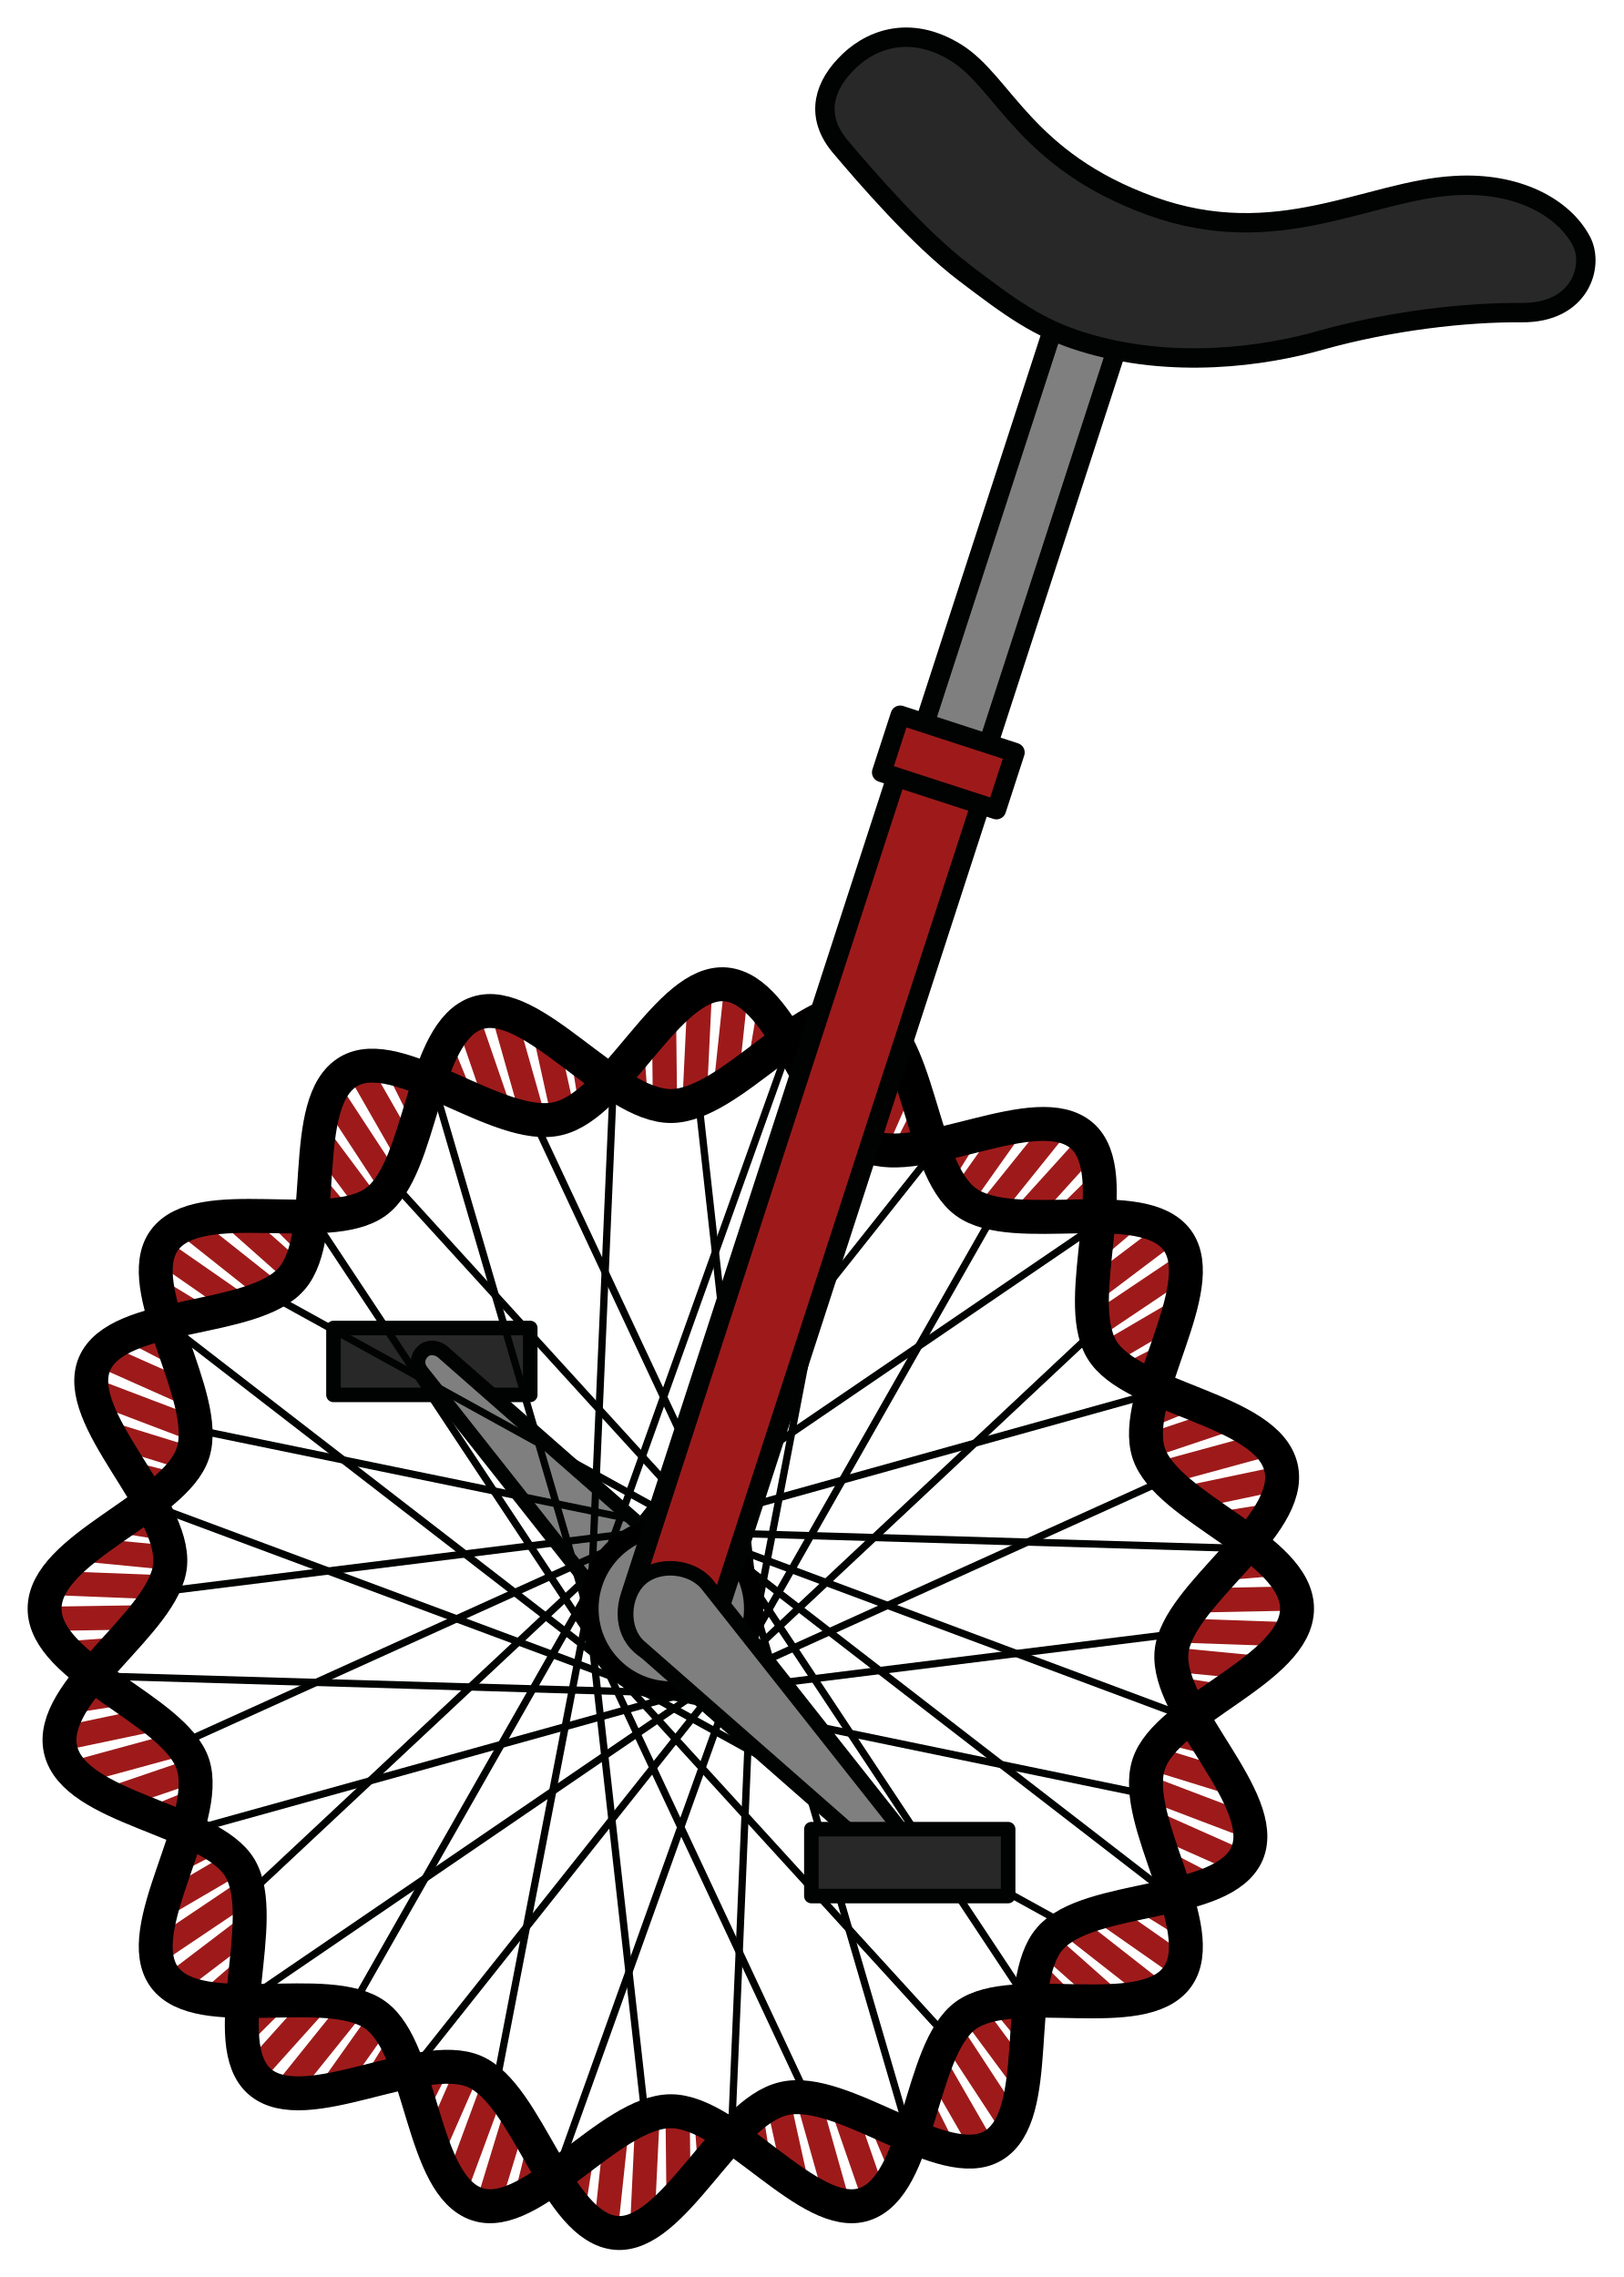
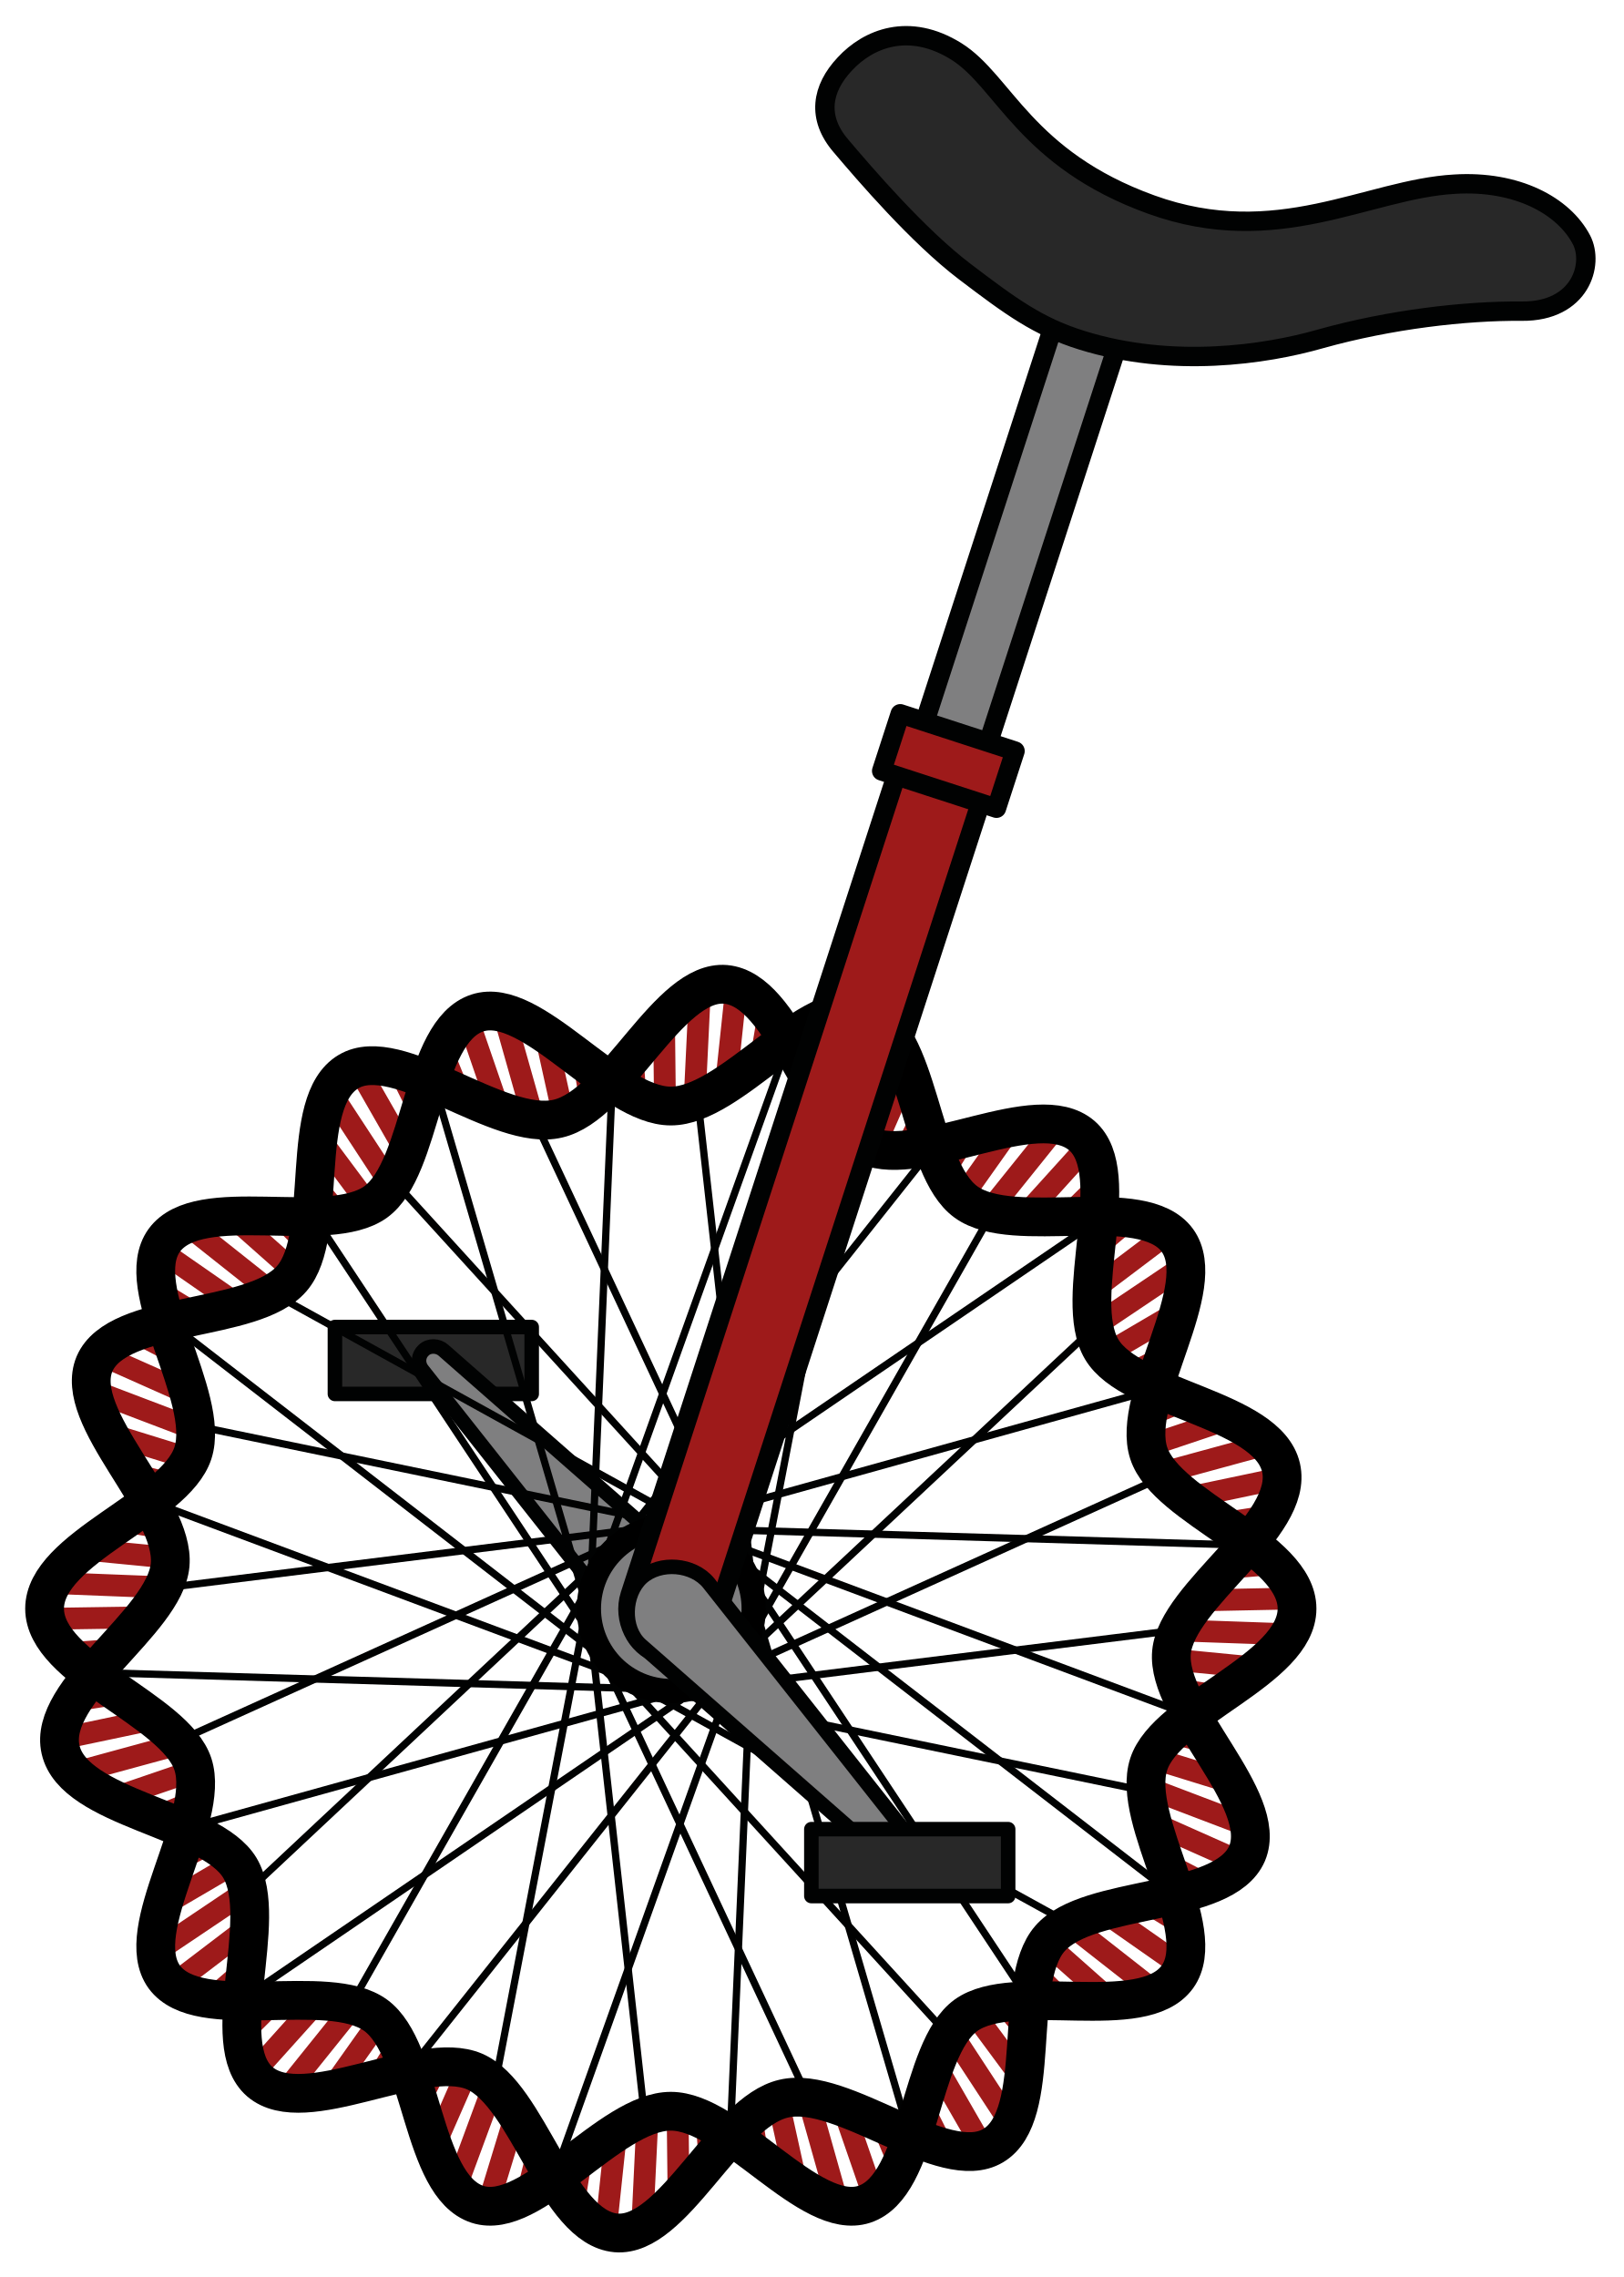
<svg xmlns="http://www.w3.org/2000/svg" version="1.1" id="Layer_1" x="0px" y="0px" viewBox="0 0 334.9 469.8" style="enable-background:new 0 0 334.9 469.8;" xml:space="preserve">
  <style type="text/css">
	.st0{fill:#282828;stroke:#010202;stroke-width:3;stroke-linejoin:round;stroke-miterlimit:10;}
	.st1{fill:#7F7F80;stroke:#010202;stroke-width:3;stroke-miterlimit:10;}
	.st2{fill:none;stroke:#010202;stroke-width:1.5;stroke-miterlimit:10;}
	.st3{fill:#7F7F80;stroke:#010202;stroke-width:4;stroke-miterlimit:10;}
- 	.st4{fill:none;stroke:#9E1A1A;stroke-width:5;stroke-linecap:round;stroke-miterlimit:10;}
- 	.st5{fill:none;stroke:#000000;stroke-width:7;stroke-linecap:round;stroke-miterlimit:10;}
+ 	.st4{fill:none;stroke:#9E1A1A;stroke-width:4.5;stroke-linecap:round;stroke-miterlimit:10;}
+ 	.st5{fill:none;stroke:#000000;stroke-width:8;stroke-linecap:round;stroke-miterlimit:10;}
	.st6{fill:#282828;stroke:#010202;stroke-width:4;stroke-miterlimit:10;}
- 	.st7{fill:#7F7F80;stroke:#000000;stroke-width:4;stroke-miterlimit:10;}
+ 	.st7{fill:#7F7F80;stroke:#000000;stroke-width:5;stroke-miterlimit:10;}
	.st8{fill:#9E1A1A;stroke:#010202;stroke-width:4;stroke-miterlimit:10;}
	.st9{fill:#9E1A1A;stroke:#010202;stroke-width:4;stroke-linejoin:round;stroke-miterlimit:10;}
</style>
-   <rect x="68.8" y="274" class="st0" width="40.6" height="13.8" />
-   <path class="st1" d="M91.3,278.9c4.9,4.3,47.3,41.5,54,47.4c3.8,3.4,3.5,10.5-0.2,13.9c-3.8,3.4-10.6,2.8-13.8-1.1  c-3.7-4.7-38.1-48.2-44.4-56.2c-1-1.3-0.8-3,0.3-4C88.2,277.8,90.1,277.9,91.3,278.9z" />
+   <rect x="69.1" y="273.8" class="st0" width="40.6" height="13.8" />
+   <path class="st1" d="M91.5,278.6c4.9,4.3,47.3,41.5,54,47.4c3.8,3.4,3.5,10.5-0.2,13.9c-3.8,3.4-10.6,2.8-13.8-1.1  c-3.7-4.7-38.1-48.2-44.4-56.2c-1-1.3-0.8-3,0.3-4C88.5,277.5,90.4,277.6,91.5,278.6z" />
  <g>
-     <line class="st2" x1="114.6" y1="449.2" x2="154.5" y2="337.8" />
-     <line class="st2" x1="102.4" y1="429.8" x2="122.2" y2="327.3" />
-     <line class="st2" x1="150.9" y1="440.6" x2="155.5" y2="332.7" />
-     <line class="st2" x1="133.1" y1="436.6" x2="121.6" y2="333.9" />
-     <line class="st2" x1="187.7" y1="441" x2="154.5" y2="327.5" />
-     <line class="st2" x1="166.5" y1="432.6" x2="122.2" y2="338" />
-     <line class="st2" x1="212" y1="412.8" x2="152.3" y2="322.7" />
-     <line class="st2" x1="195.2" y1="420" x2="125.6" y2="343.7" />
-     <line class="st2" x1="242.1" y1="391.5" x2="148.5" y2="319.2" />
-     <line class="st2" x1="219.9" y1="397.1" x2="128.5" y2="346.7" />
-     <line class="st2" x1="245.2" y1="354.4" x2="143.9" y2="316.6" />
-     <line class="st2" x1="235.8" y1="370.1" x2="134.6" y2="349.2" />
-     <line class="st2" x1="256.9" y1="319.5" x2="138.7" y2="316" />
-     <line class="st2" x1="242.3" y1="337.1" x2="138.7" y2="350" />
-     <line class="st2" x1="237.6" y1="287.6" x2="133.5" y2="316.6" />
-     <line class="st2" x1="239.3" y1="305.8" x2="145.2" y2="348.4" />
-     <line class="st2" x1="226.6" y1="252.5" x2="128.9" y2="319.1" />
-     <line class="st2" x1="225.1" y1="275.3" x2="148.9" y2="346.7" />
-     <line class="st2" x1="192.3" y1="238" x2="125.1" y2="322.7" />
-     <line class="st2" x1="204.3" y1="251.8" x2="153.2" y2="341.6" />
-     <line class="st2" x1="162.7" y1="216.1" x2="122.9" y2="327.4" />
-     <line class="st2" x1="174.9" y1="235.4" x2="155.2" y2="338" />
-     <line class="st2" x1="126.5" y1="224.6" x2="121.8" y2="332.6" />
-     <line class="st2" x1="144.3" y1="228.6" x2="155.7" y2="331.3" />
-     <line class="st2" x1="89.6" y1="224.2" x2="122.8" y2="337.7" />
-     <line class="st2" x1="110.9" y1="232.7" x2="155.2" y2="327.3" />
-     <line class="st2" x1="65.3" y1="252.4" x2="125" y2="342.5" />
-     <line class="st2" x1="82.1" y1="245.2" x2="151.7" y2="321.6" />
-     <line class="st2" x1="35.2" y1="273.7" x2="128.9" y2="346.1" />
-     <line class="st2" x1="57.4" y1="268.1" x2="148.9" y2="318.6" />
-     <line class="st2" x1="32.2" y1="310.9" x2="133.4" y2="348.6" />
-     <line class="st2" x1="41.5" y1="295.2" x2="142.7" y2="316" />
-     <line class="st2" x1="20.4" y1="345.8" x2="138.6" y2="349.3" />
-     <line class="st2" x1="35" y1="328.2" x2="138.7" y2="315.3" />
-     <line class="st2" x1="39.7" y1="377.6" x2="143.8" y2="348.7" />
-     <line class="st2" x1="38.1" y1="359.4" x2="132.2" y2="316.8" />
-     <line class="st2" x1="50.7" y1="412.8" x2="148.4" y2="346.1" />
-     <line class="st2" x1="52.2" y1="390" x2="128.5" y2="318.6" />
-     <line class="st2" x1="85.1" y1="427.2" x2="152.3" y2="342.6" />
-     <line class="st2" x1="73" y1="413.4" x2="124.1" y2="323.6" />
+     <line class="st2" x1="114.5" y1="448.5" x2="154.3" y2="337.1" />
+     <line class="st2" x1="102.3" y1="429.1" x2="122" y2="326.5" />
+     <line class="st2" x1="150.7" y1="439.9" x2="155.4" y2="331.9" />
+     <line class="st2" x1="132.9" y1="435.9" x2="121.5" y2="333.2" />
+     <line class="st2" x1="187.6" y1="440.3" x2="154.4" y2="326.8" />
+     <line class="st2" x1="166.3" y1="431.9" x2="122" y2="337.3" />
+     <line class="st2" x1="211.9" y1="412.1" x2="152.2" y2="322" />
+     <line class="st2" x1="195.1" y1="419.3" x2="125.5" y2="343" />
+     <line class="st2" x1="241.9" y1="390.8" x2="148.3" y2="318.5" />
+     <line class="st2" x1="219.8" y1="396.4" x2="128.3" y2="346" />
+     <line class="st2" x1="245" y1="353.7" x2="143.8" y2="315.9" />
+     <line class="st2" x1="235.7" y1="369.4" x2="134.5" y2="348.5" />
+     <line class="st2" x1="256.8" y1="318.8" x2="138.6" y2="315.3" />
+     <line class="st2" x1="242.2" y1="336.4" x2="138.5" y2="349.3" />
+     <line class="st2" x1="237.5" y1="286.9" x2="133.4" y2="315.9" />
+     <line class="st2" x1="239.1" y1="305.1" x2="145" y2="347.7" />
+     <line class="st2" x1="226.5" y1="251.8" x2="128.8" y2="318.4" />
+     <line class="st2" x1="225" y1="274.6" x2="148.7" y2="346" />
+     <line class="st2" x1="192.1" y1="237.3" x2="124.9" y2="322" />
+     <line class="st2" x1="204.2" y1="251.1" x2="153.1" y2="340.9" />
+     <line class="st2" x1="162.6" y1="215.4" x2="122.7" y2="326.7" />
+     <line class="st2" x1="174.8" y1="234.7" x2="155" y2="337.3" />
+     <line class="st2" x1="126.3" y1="223.9" x2="121.7" y2="331.9" />
+     <line class="st2" x1="144.1" y1="227.9" x2="155.6" y2="330.6" />
+     <line class="st2" x1="89.5" y1="223.5" x2="122.7" y2="337" />
+     <line class="st2" x1="110.7" y1="232" x2="155" y2="326.6" />
+     <line class="st2" x1="65.2" y1="251.7" x2="124.9" y2="341.8" />
+     <line class="st2" x1="82" y1="244.5" x2="151.6" y2="320.9" />
+     <line class="st2" x1="35.1" y1="273" x2="128.7" y2="345.4" />
+     <line class="st2" x1="57.3" y1="267.4" x2="148.7" y2="317.9" />
+     <line class="st2" x1="32" y1="310.1" x2="133.3" y2="347.9" />
+     <line class="st2" x1="41.4" y1="294.4" x2="142.6" y2="315.3" />
+     <line class="st2" x1="20.2" y1="345.1" x2="138.5" y2="348.6" />
+     <line class="st2" x1="34.9" y1="327.5" x2="138.5" y2="314.6" />
+     <line class="st2" x1="39.6" y1="376.9" x2="143.7" y2="348" />
+     <line class="st2" x1="37.9" y1="358.7" x2="132" y2="316.1" />
+     <line class="st2" x1="50.6" y1="412.1" x2="148.3" y2="345.4" />
+     <line class="st2" x1="52.1" y1="389.3" x2="128.3" y2="317.9" />
+     <line class="st2" x1="84.9" y1="426.5" x2="152.1" y2="341.9" />
+     <line class="st2" x1="72.9" y1="412.7" x2="124" y2="322.9" />
  </g>
-   <rect x="205.2" y="57.6" transform="matrix(0.9511 0.309 -0.309 0.9511 43.1202 -60.3538)" class="st3" width="13.8" height="96.7" />
+   <rect x="205.2" y="57.3" transform="matrix(0.9511 0.309 -0.309 0.9511 43.0326 -60.3677)" class="st3" width="13.8" height="96.7" />
  <g>
    <g>
      <line class="st4" x1="137" y1="210.5" x2="137.2" y2="228.1" />
      <line class="st4" x1="130.5" y1="217.9" x2="131.1" y2="226.1" />
      <line class="st4" x1="144.4" y1="204.4" x2="143.3" y2="227.2" />
      <line class="st4" x1="151.9" y1="203.8" x2="149.8" y2="223.6" />
      <line class="st4" x1="158.6" y1="209" x2="157" y2="218.5" />
      <path class="st4" d="M143.9,215.8" />
    </g>
    <g>
      <line class="st4" x1="65.7" y1="234.6" x2="76.2" y2="248.7" />
      <line class="st4" x1="64.8" y1="244.4" x2="70.1" y2="250.7" />
      <line class="st4" x1="68.1" y1="225.3" x2="80.6" y2="244.4" />
      <line class="st4" x1="73.9" y1="220.4" x2="83.8" y2="237.7" />
      <line class="st4" x1="82.3" y1="220.7" x2="86.6" y2="229.3" />
      <path class="st4" d="M74.4,234.8" />
    </g>
    <g>
      <line class="st4" x1="22.4" y1="295.8" x2="39.2" y2="301" />
      <line class="st4" x1="27.5" y1="304.2" x2="35.4" y2="306.2" />
      <line class="st4" x1="18.9" y1="286.8" x2="40.2" y2="294.9" />
      <line class="st4" x1="20.7" y1="279.5" x2="38.9" y2="287.6" />
      <line class="st4" x1="27.7" y1="274.8" x2="36.2" y2="279.2" />
      <path class="st4" d="M29.5,290.9" />
    </g>
    <g>
      <line class="st4" x1="23.3" y1="371" x2="40" y2="365.3" />
      <line class="st4" x1="32.4" y1="374.8" x2="40" y2="371.7" />
      <line class="st4" x1="15.2" y1="365.8" x2="37.2" y2="359.8" />
      <line class="st4" x1="12.3" y1="358.8" x2="31.8" y2="354.7" />
      <line class="st4" x1="15.2" y1="350.9" x2="24.7" y2="349.4" />
      <path class="st4" d="M26.2,362.8" />
    </g>
    <g>
      <line class="st4" x1="68.2" y1="431.2" x2="78.4" y2="416.8" />
      <line class="st4" x1="77.8" y1="429" x2="82.1" y2="422" />
      <line class="st4" x1="58.6" y1="431.8" x2="72.9" y2="414" />
      <line class="st4" x1="52.2" y1="427.8" x2="65.5" y2="413" />
      <line class="st4" x1="49.9" y1="419.7" x2="56.7" y2="412.9" />
      <path class="st4" d="M65.7,422.9" />
    </g>
    <g>
      <line class="st4" x1="140" y1="453.4" x2="139.8" y2="435.7" />
      <line class="st4" x1="146.4" y1="445.9" x2="145.8" y2="437.7" />
      <line class="st4" x1="132.5" y1="459.4" x2="133.6" y2="436.6" />
      <line class="st4" x1="125" y1="460" x2="127.1" y2="440.2" />
      <line class="st4" x1="118.4" y1="454.8" x2="119.9" y2="445.3" />
      <path class="st4" d="M133.1,448" />
    </g>
    <g>
      <line class="st4" x1="211.2" y1="429.3" x2="200.7" y2="415.1" />
      <line class="st4" x1="212" y1="419.4" x2="206.8" y2="413.1" />
      <line class="st4" x1="208.8" y1="438.6" x2="196.3" y2="419.5" />
      <line class="st4" x1="203" y1="443.4" x2="193.1" y2="426.2" />
      <line class="st4" x1="194.6" y1="443.1" x2="190.3" y2="434.5" />
      <path class="st4" d="M202.5,429" />
    </g>
    <g>
      <line class="st4" x1="254.4" y1="367.9" x2="237.6" y2="362.7" />
      <line class="st4" x1="249.3" y1="359.5" x2="241.4" y2="357.5" />
      <line class="st4" x1="257.9" y1="376.9" x2="236.6" y2="368.8" />
      <line class="st4" x1="256.1" y1="384.2" x2="237.9" y2="376.1" />
      <line class="st4" x1="249.1" y1="388.9" x2="240.6" y2="384.5" />
      <path class="st4" d="M247.3,372.9" />
    </g>
    <g>
      <line class="st4" x1="253.7" y1="292.7" x2="237" y2="298.3" />
      <line class="st4" x1="244.6" y1="288.9" x2="237" y2="292" />
      <line class="st4" x1="261.7" y1="297.9" x2="239.7" y2="303.9" />
      <line class="st4" x1="264.6" y1="304.9" x2="245.1" y2="309" />
      <line class="st4" x1="261.7" y1="312.8" x2="252.2" y2="314.3" />
      <path class="st4" d="M250.7,300.9" />
    </g>
    <g>
      <line class="st4" x1="208.6" y1="232.7" x2="198.4" y2="247.1" />
      <line class="st4" x1="199" y1="235" x2="194.7" y2="241.9" />
      <line class="st4" x1="218.2" y1="232.2" x2="203.9" y2="250" />
      <line class="st4" x1="224.6" y1="236.2" x2="211.3" y2="250.9" />
      <line class="st4" x1="226.9" y1="244.3" x2="220.1" y2="251" />
      <path class="st4" d="M211.1,241.1" />
    </g>
    <g>
      <line class="st4" x1="187.4" y1="220.7" x2="180.3" y2="236.9" />
      <line class="st4" x1="190.4" y1="230.1" x2="186.7" y2="237.4" />
      <line class="st4" x1="182.9" y1="212.2" x2="175" y2="233.6" />
      <line class="st4" x1="176.2" y1="208.8" x2="170.4" y2="227.8" />
      <line class="st4" x1="168.1" y1="211" x2="165.8" y2="220.3" />
      <path class="st4" d="M179,222.9" />
    </g>
    <g>
      <line class="st4" x1="243.3" y1="270.5" x2="228.1" y2="279.4" />
      <line class="st4" x1="240.2" y1="279.9" x2="232.9" y2="283.6" />
      <line class="st4" x1="244.6" y1="261" x2="225.7" y2="273.7" />
      <line class="st4" x1="241.2" y1="254.3" x2="225.3" y2="266.3" />
      <line class="st4" x1="233.3" y1="251.3" x2="226" y2="257.5" />
      <path class="st4" d="M235.1,267.3" />
    </g>
    <g>
      <line class="st4" x1="259.4" y1="344.1" x2="241.9" y2="342.4" />
      <line class="st4" x1="251.4" y1="349.9" x2="243.3" y2="348.6" />
      <line class="st4" x1="266.1" y1="337.2" x2="243.3" y2="336.4" />
      <line class="st4" x1="267.3" y1="329.8" x2="247.4" y2="330.2" />
      <line class="st4" x1="262.7" y1="322.7" x2="253.1" y2="323.5" />
      <path class="st4" d="M254.7,336.8" />
    </g>
    <g>
      <line class="st4" x1="229.1" y1="412.7" x2="215.9" y2="401" />
      <line class="st4" x1="219.2" y1="412.7" x2="213.4" y2="406.9" />
      <line class="st4" x1="238.6" y1="411.1" x2="220.6" y2="397" />
      <line class="st4" x1="243.9" y1="405.8" x2="227.6" y2="394.4" />
      <line class="st4" x1="244.3" y1="397.3" x2="236.2" y2="392.3" />
      <path class="st4" d="M229.6,404" />
    </g>
    <g>
      <line class="st4" x1="164.3" y1="450.5" x2="160.5" y2="433.3" />
      <line class="st4" x1="156.3" y1="444.7" x2="155" y2="436.6" />
      <line class="st4" x1="172.9" y1="454.8" x2="166.7" y2="432.8" />
      <line class="st4" x1="180.4" y1="453.6" x2="173.9" y2="434.8" />
      <line class="st4" x1="185.7" y1="447" x2="182" y2="438.2" />
      <path class="st4" d="M169.8,443.8" />
    </g>
    <g>
      <line class="st4" x1="89.4" y1="443.3" x2="96.5" y2="427.1" />
      <line class="st4" x1="86.4" y1="433.9" x2="90.1" y2="426.6" />
      <line class="st4" x1="93.9" y1="451.8" x2="101.8" y2="430.4" />
      <line class="st4" x1="100.6" y1="455.2" x2="106.4" y2="436.2" />
      <line class="st4" x1="108.7" y1="453" x2="111" y2="443.7" />
      <path class="st4" d="M97.8,441.1" />
    </g>
    <g>
      <line class="st4" x1="33.5" y1="393.2" x2="48.7" y2="384.3" />
      <line class="st4" x1="36.6" y1="383.8" x2="43.9" y2="380.1" />
      <line class="st4" x1="32.2" y1="402.7" x2="51.1" y2="390" />
      <line class="st4" x1="35.6" y1="409.5" x2="51.5" y2="397.4" />
      <line class="st4" x1="43.5" y1="412.5" x2="50.8" y2="406.2" />
      <path class="st4" d="M41.6,396.4" />
    </g>
    <g>
      <line class="st4" x1="17.4" y1="319.7" x2="34.9" y2="321.4" />
      <line class="st4" x1="25.4" y1="313.9" x2="33.5" y2="315.2" />
      <line class="st4" x1="10.7" y1="326.6" x2="33.5" y2="327.5" />
      <line class="st4" x1="9.5" y1="334" x2="29.4" y2="333.7" />
      <line class="st4" x1="14.1" y1="341.1" x2="23.7" y2="340.4" />
      <path class="st4" d="M22.1,327" />
    </g>
    <g>
      <line class="st4" x1="47.8" y1="250.9" x2="61" y2="262.6" />
      <line class="st4" x1="57.6" y1="250.9" x2="63.4" y2="256.7" />
      <line class="st4" x1="38.3" y1="252.5" x2="56.2" y2="266.7" />
      <line class="st4" x1="32.9" y1="257.9" x2="49.3" y2="269.3" />
      <line class="st4" x1="32.5" y1="266.3" x2="40.7" y2="271.3" />
      <path class="st4" d="M47.3,259.6" />
    </g>
    <g>
      <line class="st4" x1="112.5" y1="213.3" x2="116.3" y2="230.5" />
      <line class="st4" x1="120.5" y1="219.1" x2="121.8" y2="227.2" />
      <line class="st4" x1="103.9" y1="209.1" x2="110.1" y2="231" />
      <line class="st4" x1="96.5" y1="210.2" x2="103" y2="229.1" />
      <line class="st4" x1="91.2" y1="216.8" x2="94.8" y2="225.7" />
      <path class="st4" d="M107,220" />
    </g>
  </g>
  <g>
    <g>
      <path class="st5" d="M267.6,331.9c0,12.6-26.9,20.7-30.6,32.1c-3.8,11.7,13,34.1,5.9,43.9c-7.2,9.9-33.7,0.8-43.6,7.9    c-9.8,7.1-9.3,35.2-21,39c-11.3,3.7-27.4-19.2-39.9-19.2c-12.6,0-28.6,22.9-39.9,19.2c-11.7-3.8-11.2-31.9-21-39    c-9.9-7.2-36.4,1.9-43.6-7.9c-7.1-9.8,9.7-32.2,5.9-43.9c-3.7-11.3-30.6-19.5-30.6-32.1c0-12.6,26.9-20.7,30.6-32.1    c3.8-11.7-13-34.1-5.9-43.9c7.2-9.9,33.7-0.8,43.6-7.9c9.8-7.1,9.3-35.2,21-39c11.3-3.7,27.4,19.2,39.9,19.2    c12.6,0,28.6-22.9,39.9-19.2c11.7,3.8,11.2,31.9,21,39c9.9,7.2,36.4-1.9,43.6,7.9c7.1,9.8-9.7,32.2-5.9,43.9    C240.7,311.2,267.6,319.3,267.6,331.9z" />
    </g>
    <g>
      <path class="st5" d="M264.3,302.8c2.8,12.2-21.5,26.2-22.6,38.1c-1.1,12.3,20.3,30.3,15.6,41.5c-4.8,11.2-32.7,8.3-40.7,17.6    c-7.9,9.1-1.1,36.4-11.7,42.7c-10.2,6.1-31-12.6-43.2-9.7c-12.2,2.8-22.7,28.7-34.6,27.7c-12.3-1.1-18.1-28.5-29.2-33.3    c-11.2-4.8-35,10.1-44.3,2.1c-9.1-7.9,2.2-33.5-4.1-44.1c-6.1-10.2-34.2-12.1-37-24.4c-2.8-12.2,21.5-26.2,22.6-38.1    c1.1-12.3-20.3-30.3-15.6-41.5c4.8-11.2,32.7-8.3,40.7-17.6c7.9-9.1,1.1-36.4,11.7-42.7c10.2-6.1,31,12.6,43.2,9.7    c12.2-2.8,22.7-28.7,34.6-27.7c12.3,1.1,18.1,28.5,29.2,33.3c11.2,4.8,35-10.1,44.3-2.1c9.1,7.9-2.2,33.5,4.1,44.1    C233.4,288.7,261.5,290.6,264.3,302.8z" />
    </g>
  </g>
-   <path class="st6" d="M223.2,70.5c18.6,5.8,37.8,3,49.3-0.3c14.3-4,29.8-5.8,41.5-5.7c12.1,0.1,14.9-9.7,12.3-14.7  c-3.7-7.1-13.4-12.3-26.2-11.5c-17.9,1-36.6,13.6-62.6,4.2S207.1,17,197.3,10.9s-18.2-2.6-23,2.6c-4.8,5.1-5.8,11.1-0.8,16.9  c5,5.9,15.9,18.6,25.5,25.9S214.2,67.7,223.2,70.5z" />
+   <path class="st6" d="M223.2,70.2c18.6,5.8,37.8,3,49.3-0.3c14.3-4,29.8-5.8,41.5-5.7c12.1,0.1,14.9-9.7,12.3-14.7  c-3.7-7.1-13.4-12.3-26.2-11.5c-17.9,1-36.6,13.6-62.6,4.2s-30.4-25.5-40.2-31.6s-18.2-2.6-23,2.6c-4.8,5.1-5.8,11.1-0.8,16.9  c5,5.9,15.9,18.6,25.5,25.9S214.2,67.4,223.2,70.2z" />
  <circle class="st7" cx="138.5" cy="331.9" r="17" />
-   <path class="st8" d="M203,163.8l-17.4-5.6c0,0-41.7,128.4-55.6,171.2c-1.6,5,0.1,10.2,5.7,12c6.1,2,10-1.1,11.7-6.3  C161.3,292.2,203,163.8,203,163.8z" />
-   <rect x="183.2" y="151.1" transform="matrix(0.9511 0.309 -0.309 0.9511 58.1807 -52.7526)" class="st9" width="24.9" height="12.4" />
-   <path class="st1" d="M185.9,387.1c0,0-47.3-41.5-54-47.4c-3.8-3.4-3.5-10.5,0.2-13.9s10.6-2.8,13.8,1.1c3.7,4.7,44.4,56.2,44.4,56.2  L185.9,387.1z" />
+   <path class="st8" d="M203,163.5l-17.4-5.6c0,0-41.7,128.4-55.6,171.2c-1.6,5,1.3,10.7,5.7,12c5.5,1.5,10-1.1,11.7-6.3  C161.3,291.9,203,163.5,203,163.5z" />
+   <rect x="183.2" y="150.8" transform="matrix(0.9511 0.309 -0.309 0.9511 58.0931 -52.7665)" class="st9" width="24.9" height="12.4" />
+   <path class="st1" d="M186.2,386.8c0,0-47.3-41.5-54-47.4c-3.8-3.4-3.5-10.5,0.2-13.9c3.8-3.4,10.6-2.8,13.8,1.1  c3.7,4.7,44.4,56.2,44.4,56.2L186.2,386.8z" />
  <rect x="167.4" y="377.4" class="st0" width="40.6" height="13.8" />
</svg>
